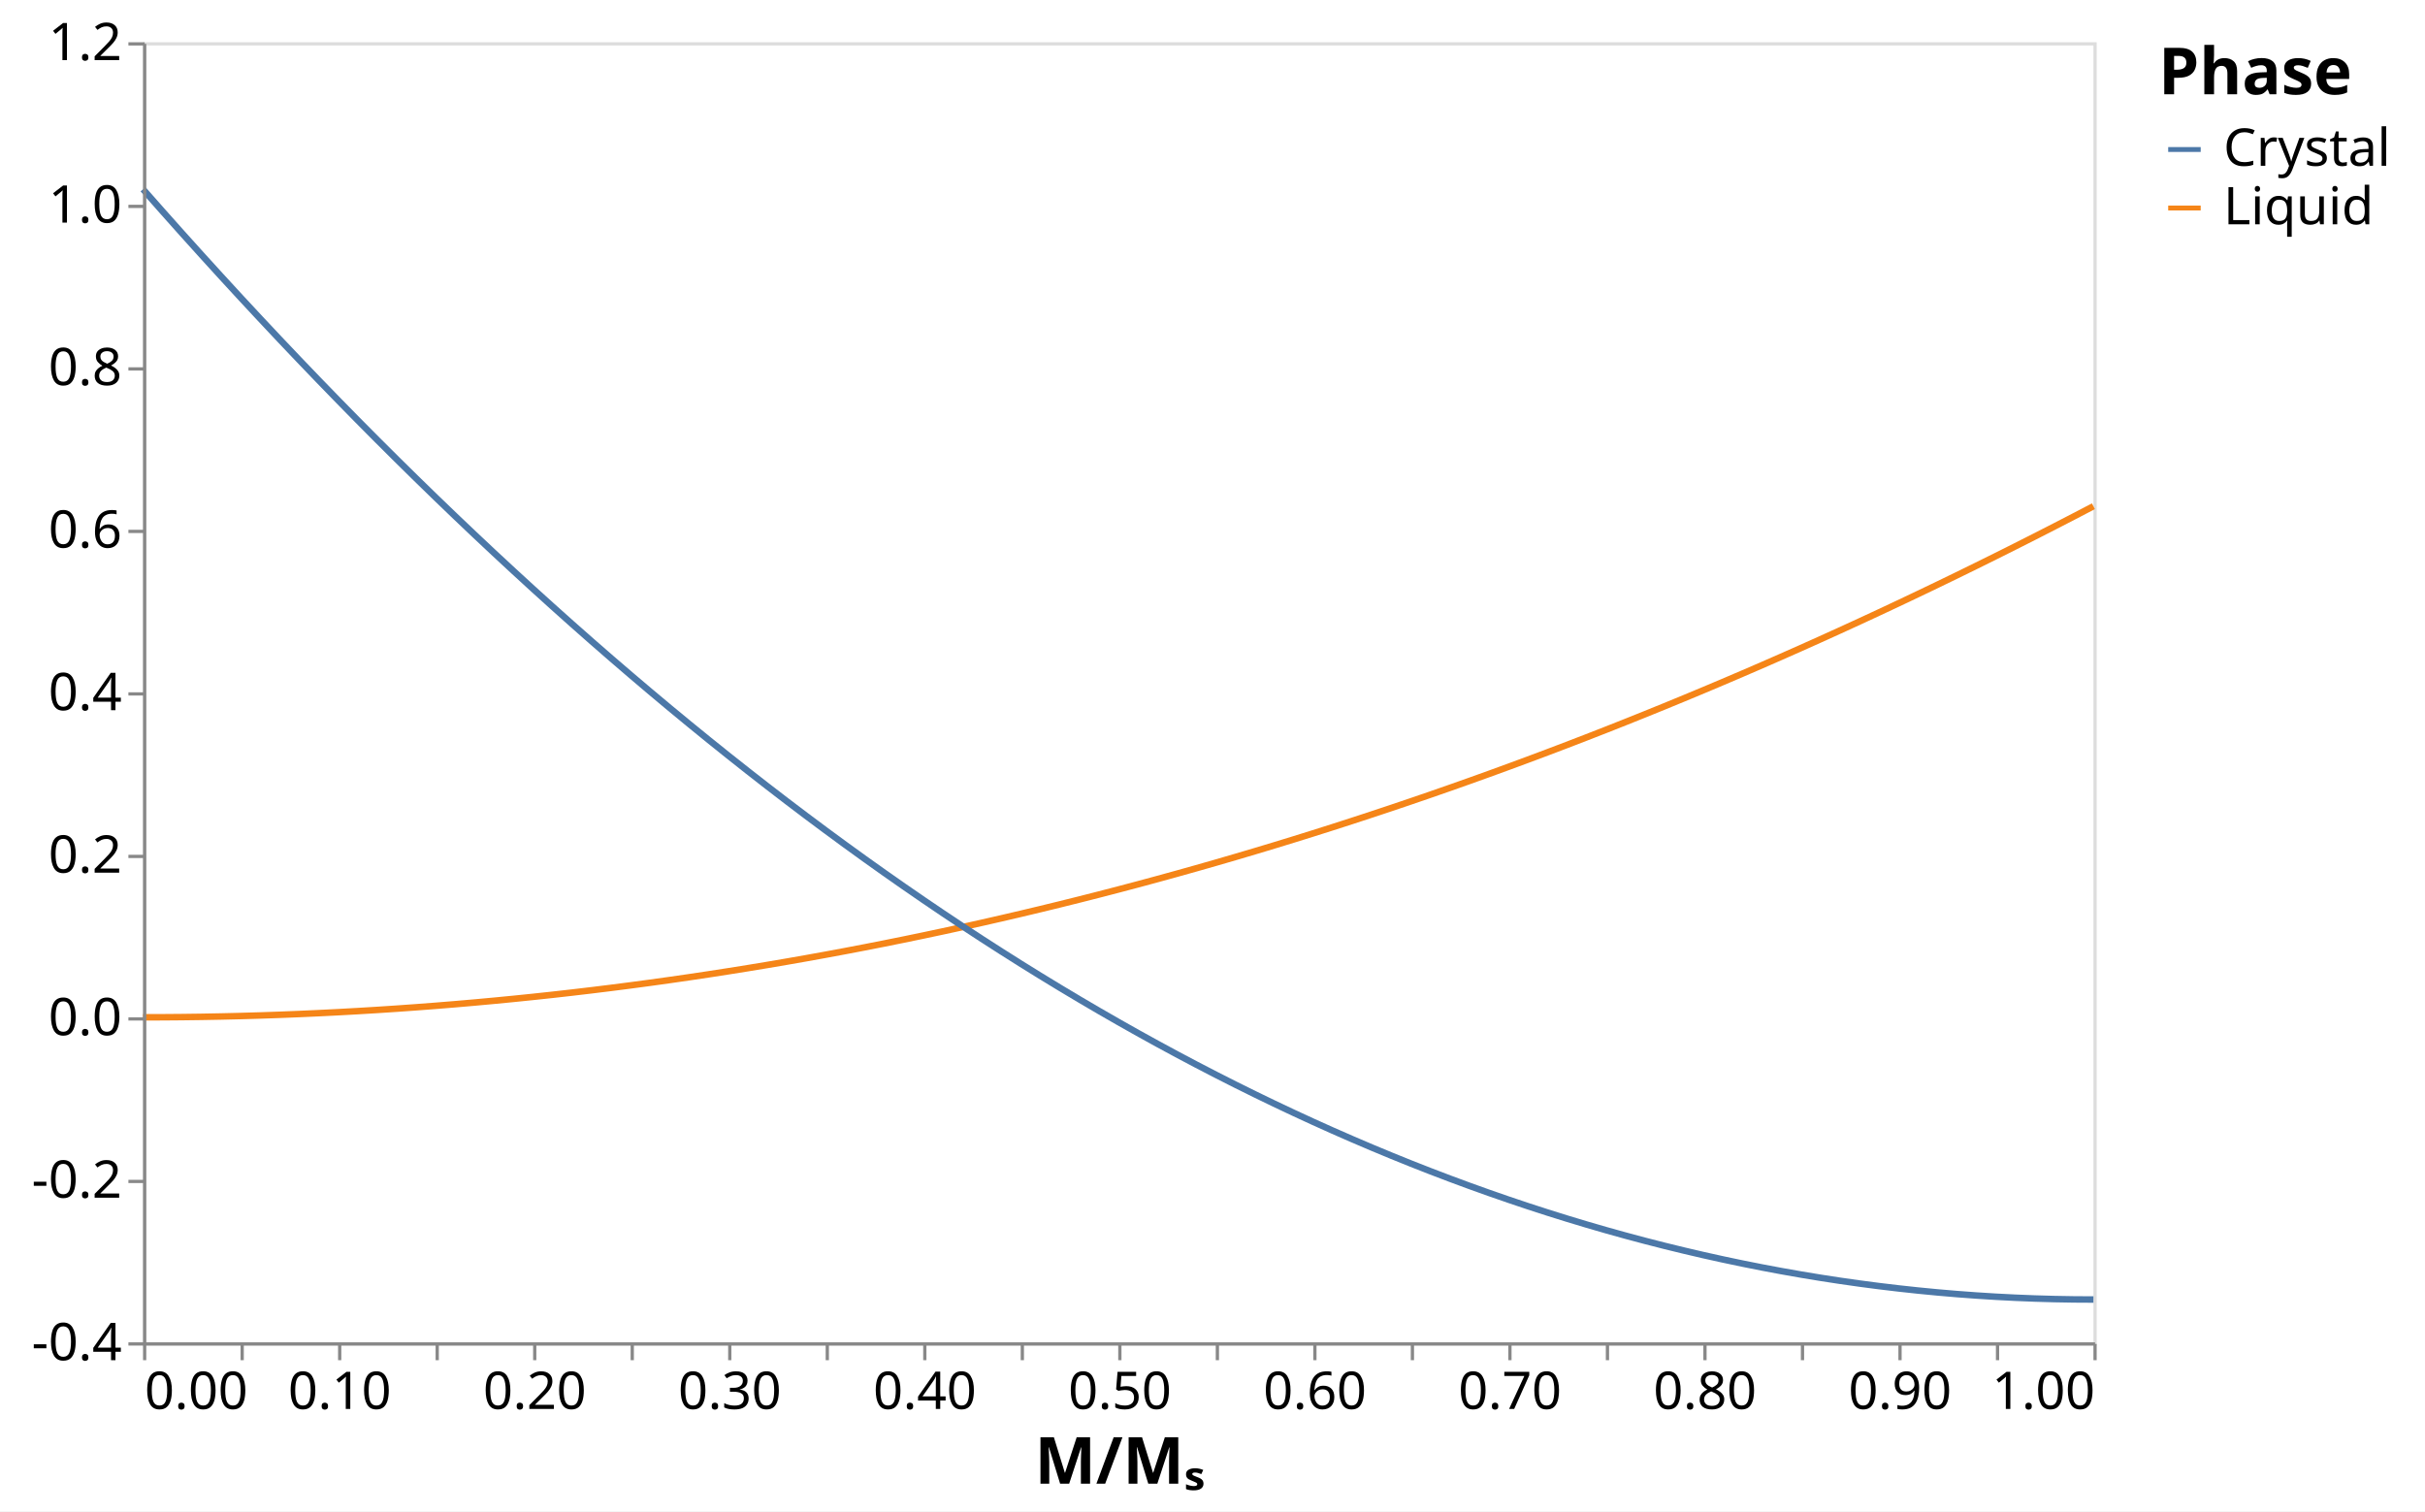
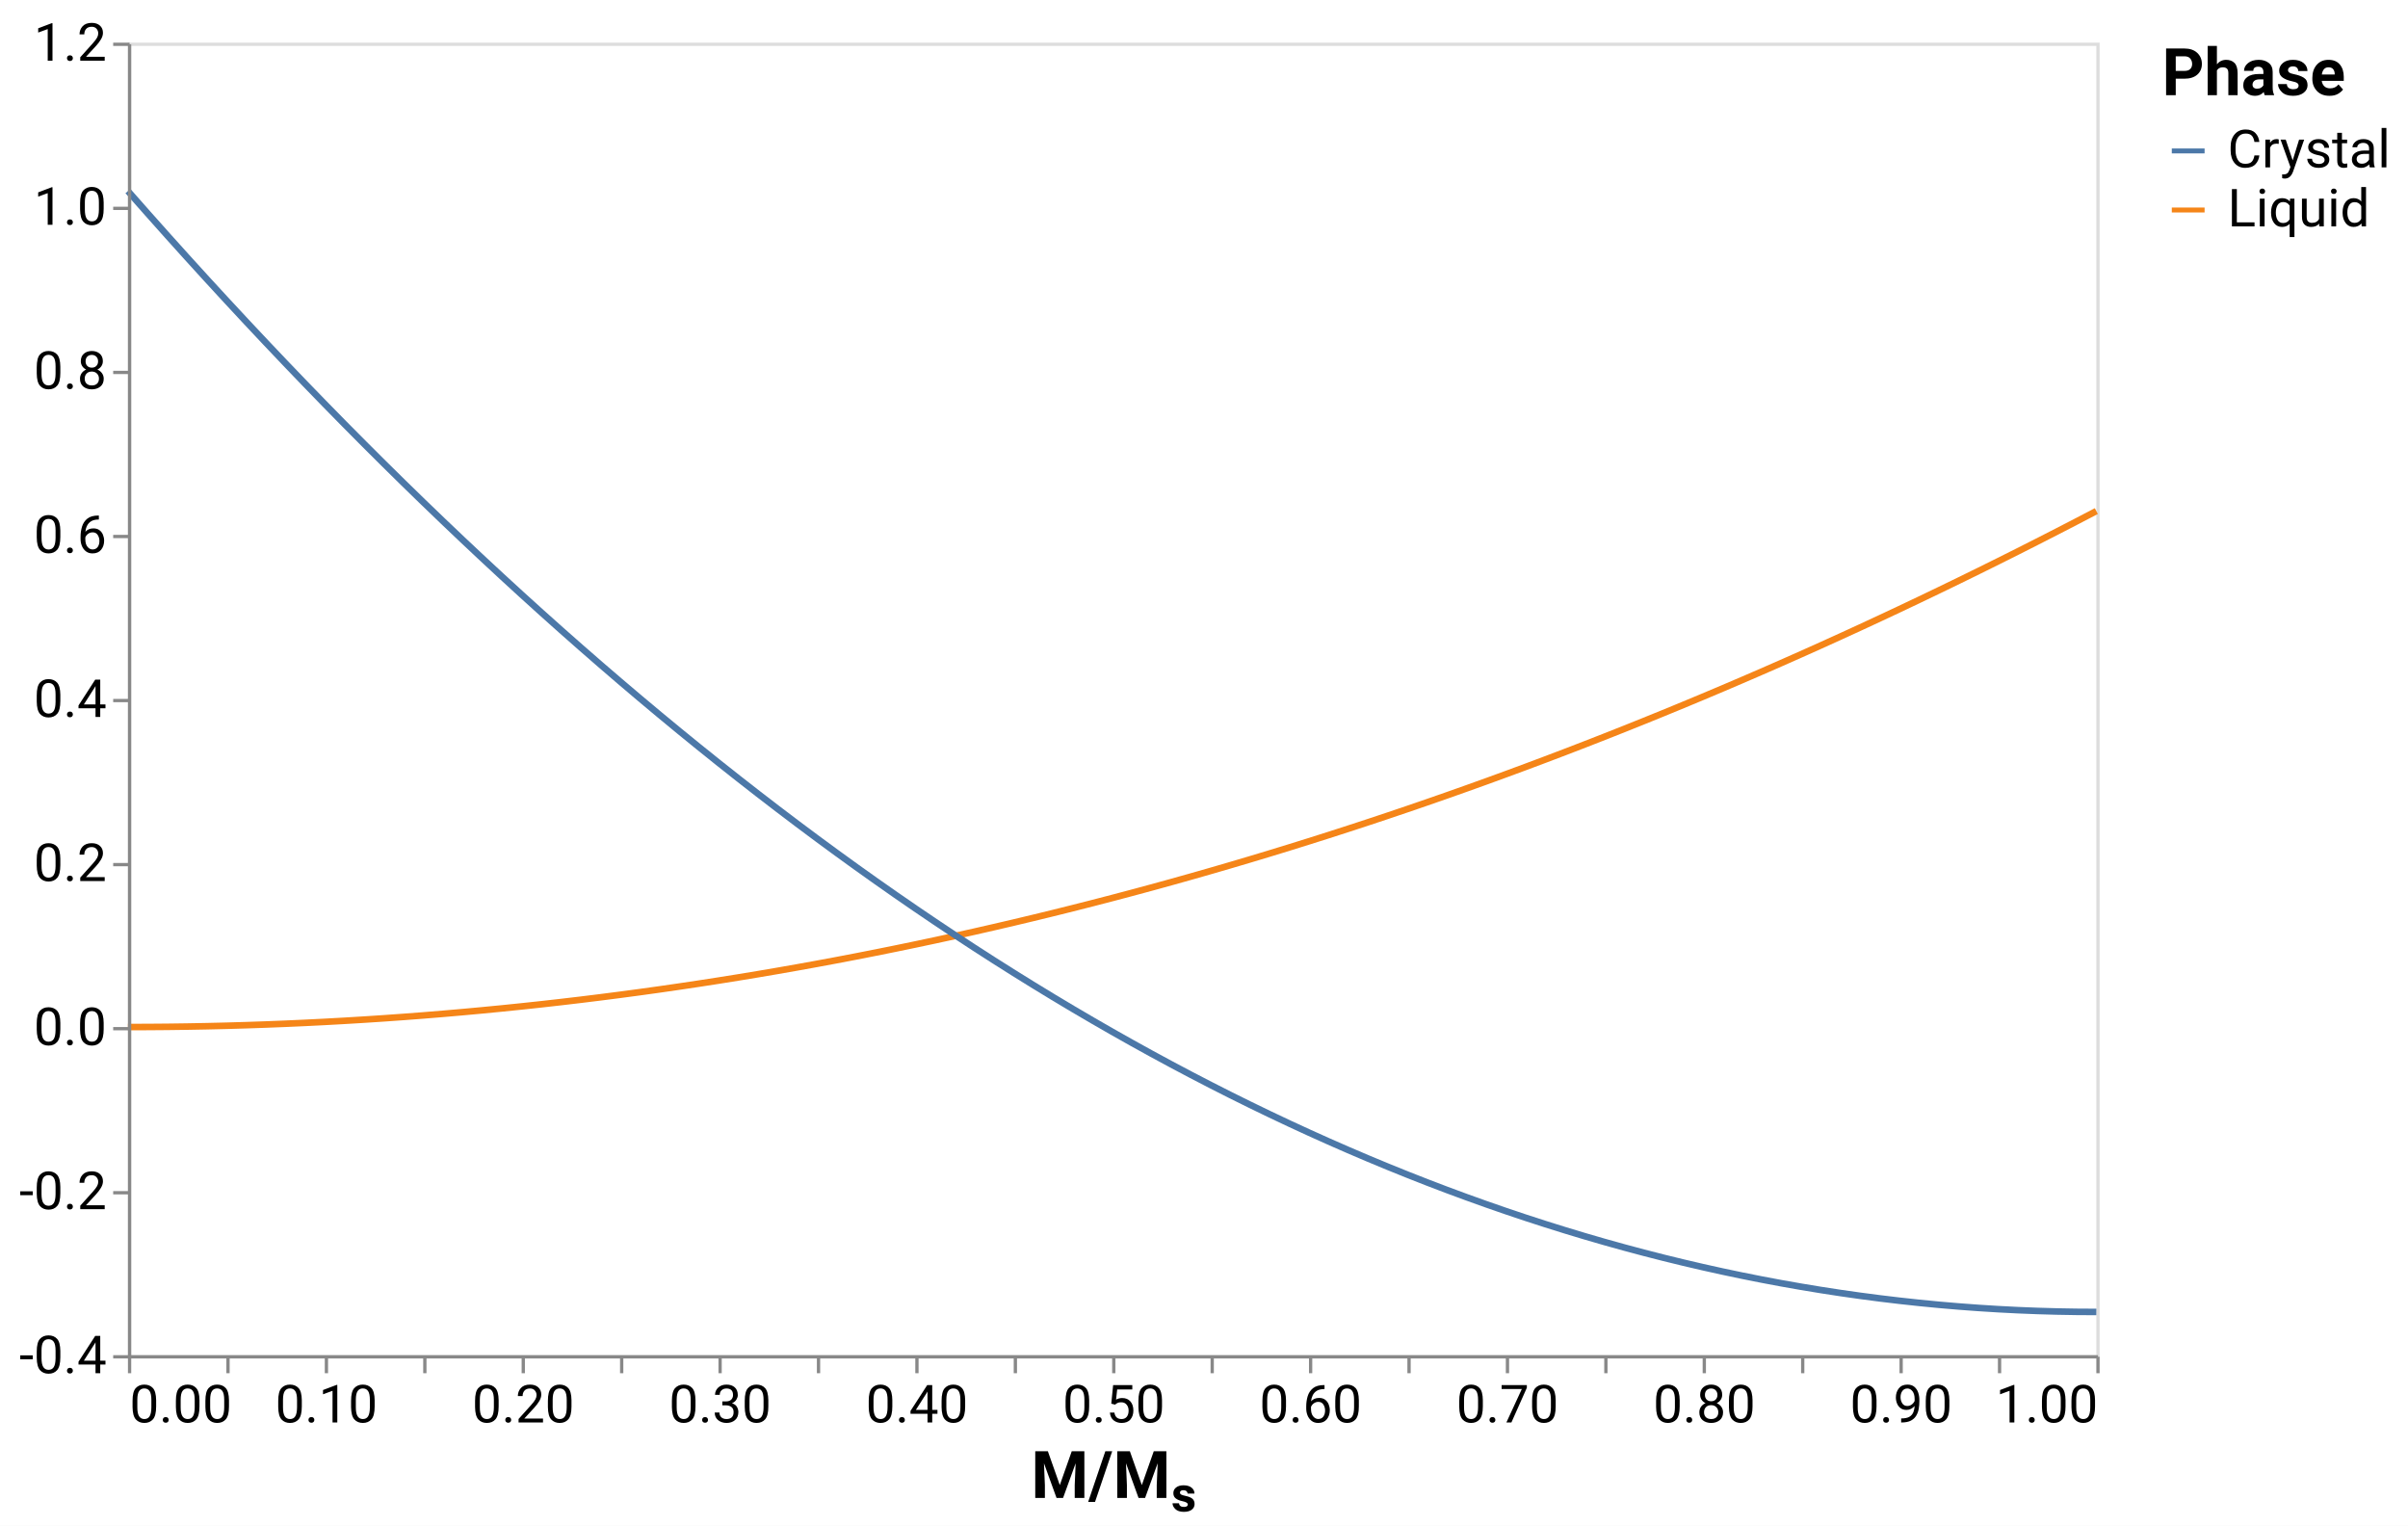
- <svg xmlns="http://www.w3.org/2000/svg" class="marks" width="746" height="465" viewBox="0 0 746 465" version="1.1">
-   <rect width="746" height="465" style="fill: white;" />
-   <g transform="translate(44,13)">
+ <svg xmlns="http://www.w3.org/2000/svg" class="marks" width="734" height="465" viewBox="0 0 734 465" version="1.1">
+   <rect width="734" height="465" style="fill: white;" />
+   <g transform="translate(39,13)">
    <g class="mark-group role-frame root">
      <g transform="translate(0,0)">
        <path class="background" d="M0.5,0.5h600v400h-600Z" style="fill: none; stroke: #ddd;" />
        <g>
          <g class="mark-group role-scope pathgroup">
            <g transform="translate(0,0)">
              <path class="background" d="M0,0h600v400h-600Z" style="fill: none;" />
              <g>
                <g class="mark-line role-mark marks">
                  <path d="M600,142.759L594,145.889L588,148.986L582,152.052L576,155.087L570,158.09L564,161.062L558,164.003L552,166.912L546,169.789L540,172.635L534,175.45L528,178.233L522,180.985L516,183.705L510,186.394L504,189.051L498,191.677L492,194.271L486,196.834L480,199.366L474,201.866L468,204.335L462,206.772L456,209.178L450,211.552L444,213.895L438,216.207L432,218.486L426,220.735L420,222.952L414,225.138L408,227.292L402,229.415L396,231.506L390,233.566L384,235.594L378,237.591L372,239.557L366,241.491L360,243.393L354,245.265L348,247.104L342,248.913L336,250.689L330,252.435L324,254.149L318,255.831L312,257.482L306,259.102L300,260.69L294,262.247L288,263.772L282,265.266L276,266.728L270,268.159L264,269.558L258,270.926L252,272.263L246,273.568L240,274.842L234,276.084L228,277.294L222,278.474L216,279.622L210,280.738L204,281.823L198,282.877L192,283.899L186,284.889L180,285.848L174,286.776L168,287.672L162,288.537L156,289.371L150,290.172L144,290.943L138,291.682L132,292.39L126,293.066L120,293.71L114,294.324L108,294.905L102,295.456L96,295.975L90,296.462L84,296.918L78,297.343L72,297.736L66,298.097L60,298.428L54,298.726L48,298.994L42,299.23L36,299.434L30,299.607L24,299.748L18,299.858L12,299.937L6,299.984L0,300" style="fill: none; stroke: #f58518; stroke-width: 2;" />
                </g>
              </g>
              <path class="foreground" d="" style="display: none; fill: none;" />
            </g>
            <g transform="translate(0,0)">
              <path class="background" d="M0,0h600v400h-600Z" style="fill: none;" />
              <g>
                <g class="mark-line role-mark marks">
                  <path d="M600,386.83L594,386.796L588,386.693L582,386.523L576,386.283L570,385.976L564,385.6L558,385.156L552,384.644L546,384.063L540,383.414L534,382.697L528,381.911L522,381.057L516,380.135L510,379.144L504,378.085L498,376.958L492,375.762L486,374.498L480,373.166L474,371.765L468,370.297L462,368.759L456,367.154L450,365.48L444,363.738L438,361.927L432,360.049L426,358.102L420,356.086L414,354.002L408,351.85L402,349.63L396,347.341L390,344.984L384,342.559L378,340.065L372,337.503L366,334.873L360,332.174L354,329.407L348,326.572L342,323.668L336,320.697L330,317.656L324,314.548L318,311.371L312,308.126L306,304.812L300,301.43L294,297.98L288,294.462L282,290.875L276,287.22L270,283.496L264,279.705L258,275.845L252,271.916L246,267.92L240,263.855L234,259.721L228,255.519L222,251.25L216,246.911L210,242.505L204,238.03L198,233.486L192,228.875L186,224.195L180,219.447L174,214.63L168,209.745L162,204.792L156,199.771L150,194.681L144,189.523L138,184.296L132,179.001L126,173.638L120,168.207L114,162.707L108,157.139L102,151.503L96,145.798L90,140.025L84,134.184L78,128.274L72,122.296L66,116.25L60,110.135L54,103.952L48,97.701L42,91.381L36,84.993L30,78.537L24,72.013L18,65.42L12,58.759L6,52.029L0,45.231" style="fill: none; stroke: #4c78a8; stroke-width: 2;" />
                </g>
              </g>
              <path class="foreground" d="" style="display: none; fill: none;" />
            </g>
          </g>
          <g class="mark-group role-legend">
            <g transform="translate(620,0)">
-               <path class="background" d="M0,0h77v59h-77Z" style="pointer-events: none; fill: none;" />
+               <path class="background" d="M0,0h70v59h-70Z" style="pointer-events: none; fill: none;" />
              <g>
                <g class="mark-group role-legend-entry">
                  <g transform="translate(0,25)">
                    <path class="background" d="M0,0h0v0h0Z" style="pointer-events: none; fill: none;" />
                    <g>
                      <g class="mark-group role-scope">
                        <g transform="translate(0,0)">
-                           <path class="background" d="M0,0h76.067v16h-76.067Z" style="pointer-events: none; fill: none; opacity: 1;" />
+                           <path class="background" d="M0,0h69.617v16h-69.617Z" style="pointer-events: none; fill: none; opacity: 1;" />
                          <g>
                            <g class="mark-symbol role-legend-symbol" style="pointer-events: none;">
                              <path transform="translate(8,8)" d="M-5,0L5,0" style="fill: none; stroke: #4c78a8; stroke-width: 1.5; opacity: 1;" />
                            </g>
                            <g class="mark-text role-legend-label" style="pointer-events: none;">
-                               <text text-anchor="start" transform="translate(20,13)" style="font-family: sans-serif; font-size: 16px; fill: #000; opacity: 1;">Crystal</text>
+                               <text text-anchor="start" transform="translate(20,13)" style="font-family: Roboto; font-size: 16px; fill: #000; opacity: 1;">Crystal</text>
                            </g>
                          </g>
                          <path class="foreground" d="" style="pointer-events: none; display: none; fill: none;" />
                        </g>
                        <g transform="translate(0,18)">
-                           <path class="background" d="M0,0h76.067v16h-76.067Z" style="pointer-events: none; fill: none; opacity: 1;" />
+                           <path class="background" d="M0,0h69.617v16h-69.617Z" style="pointer-events: none; fill: none; opacity: 1;" />
                          <g>
                            <g class="mark-symbol role-legend-symbol" style="pointer-events: none;">
                              <path transform="translate(8,8)" d="M-5,0L5,0" style="fill: none; stroke: #f58518; stroke-width: 1.5; opacity: 1;" />
                            </g>
                            <g class="mark-text role-legend-label" style="pointer-events: none;">
-                               <text text-anchor="start" transform="translate(20,13)" style="font-family: sans-serif; font-size: 16px; fill: #000; opacity: 1;">Liquid</text>
+                               <text text-anchor="start" transform="translate(20,13)" style="font-family: Roboto; font-size: 16px; fill: #000; opacity: 1;">Liquid</text>
                            </g>
                          </g>
                          <path class="foreground" d="" style="pointer-events: none; display: none; fill: none;" />
                        </g>
                      </g>
                    </g>
                    <path class="foreground" d="" style="pointer-events: none; display: none; fill: none;" />
                  </g>
                </g>
                <g class="mark-text role-legend-title" style="pointer-events: none;">
-                   <text text-anchor="start" transform="translate(0,16)" style="font-family: sans-serif; font-size: 20px; font-weight: bold; fill: #000; opacity: 1;">Phase</text>
+                   <text text-anchor="start" transform="translate(0,16)" style="font-family: Roboto; font-size: 20px; font-weight: bold; fill: #000; opacity: 1;">Phase</text>
                </g>
              </g>
              <path class="foreground" d="" style="pointer-events: none; display: none; fill: none;" />
            </g>
          </g>
          <g class="mark-group role-axis">
            <g transform="translate(0.5,400.5)">
              <path class="background" d="M0,0h0v0h0Z" style="pointer-events: none; fill: none;" />
              <g>
                <g class="mark-rule role-axis-tick" style="pointer-events: none;">
                  <line transform="translate(0,0)" x2="0" y2="5" style="fill: none; stroke: #888; stroke-width: 1; opacity: 1;" />
                  <line transform="translate(30,0)" x2="0" y2="5" style="fill: none; stroke: #888; stroke-width: 1; opacity: 1;" />
                  <line transform="translate(60,0)" x2="0" y2="5" style="fill: none; stroke: #888; stroke-width: 1; opacity: 1;" />
                  <line transform="translate(90,0)" x2="0" y2="5" style="fill: none; stroke: #888; stroke-width: 1; opacity: 1;" />
                  <line transform="translate(120,0)" x2="0" y2="5" style="fill: none; stroke: #888; stroke-width: 1; opacity: 1;" />
                  <line transform="translate(150,0)" x2="0" y2="5" style="fill: none; stroke: #888; stroke-width: 1; opacity: 1;" />
                  <line transform="translate(180,0)" x2="0" y2="5" style="fill: none; stroke: #888; stroke-width: 1; opacity: 1;" />
                  <line transform="translate(210,0)" x2="0" y2="5" style="fill: none; stroke: #888; stroke-width: 1; opacity: 1;" />
                  <line transform="translate(240,0)" x2="0" y2="5" style="fill: none; stroke: #888; stroke-width: 1; opacity: 1;" />
                  <line transform="translate(270,0)" x2="0" y2="5" style="fill: none; stroke: #888; stroke-width: 1; opacity: 1;" />
                  <line transform="translate(300,0)" x2="0" y2="5" style="fill: none; stroke: #888; stroke-width: 1; opacity: 1;" />
                  <line transform="translate(330,0)" x2="0" y2="5" style="fill: none; stroke: #888; stroke-width: 1; opacity: 1;" />
                  <line transform="translate(360,0)" x2="0" y2="5" style="fill: none; stroke: #888; stroke-width: 1; opacity: 1;" />
                  <line transform="translate(390,0)" x2="0" y2="5" style="fill: none; stroke: #888; stroke-width: 1; opacity: 1;" />
                  <line transform="translate(420,0)" x2="0" y2="5" style="fill: none; stroke: #888; stroke-width: 1; opacity: 1;" />
                  <line transform="translate(450,0)" x2="0" y2="5" style="fill: none; stroke: #888; stroke-width: 1; opacity: 1;" />
                  <line transform="translate(480,0)" x2="0" y2="5" style="fill: none; stroke: #888; stroke-width: 1; opacity: 1;" />
                  <line transform="translate(510,0)" x2="0" y2="5" style="fill: none; stroke: #888; stroke-width: 1; opacity: 1;" />
                  <line transform="translate(540,0)" x2="0" y2="5" style="fill: none; stroke: #888; stroke-width: 1; opacity: 1;" />
                  <line transform="translate(570,0)" x2="0" y2="5" style="fill: none; stroke: #888; stroke-width: 1; opacity: 1;" />
                  <line transform="translate(600,0)" x2="0" y2="5" style="fill: none; stroke: #888; stroke-width: 1; opacity: 1;" />
                </g>
                <g class="mark-text role-axis-label" style="pointer-events: none;">
-                   <text text-anchor="start" transform="translate(0,20)" style="font-family: sans-serif; font-size: 16px; fill: #000; opacity: 1;">0.00</text>
-                   <text text-anchor="middle" transform="translate(30,20)" style="font-family: sans-serif; font-size: 16px; fill: #000; opacity: 0;">0.05</text>
-                   <text text-anchor="middle" transform="translate(60,20)" style="font-family: sans-serif; font-size: 16px; fill: #000; opacity: 1;">0.10</text>
-                   <text text-anchor="middle" transform="translate(90,20)" style="font-family: sans-serif; font-size: 16px; fill: #000; opacity: 0;">0.15</text>
-                   <text text-anchor="middle" transform="translate(120,20)" style="font-family: sans-serif; font-size: 16px; fill: #000; opacity: 1;">0.20</text>
-                   <text text-anchor="middle" transform="translate(150,20)" style="font-family: sans-serif; font-size: 16px; fill: #000; opacity: 0;">0.25</text>
-                   <text text-anchor="middle" transform="translate(180,20)" style="font-family: sans-serif; font-size: 16px; fill: #000; opacity: 1;">0.30</text>
-                   <text text-anchor="middle" transform="translate(210,20)" style="font-family: sans-serif; font-size: 16px; fill: #000; opacity: 0;">0.35</text>
-                   <text text-anchor="middle" transform="translate(240,20)" style="font-family: sans-serif; font-size: 16px; fill: #000; opacity: 1;">0.40</text>
-                   <text text-anchor="middle" transform="translate(270,20)" style="font-family: sans-serif; font-size: 16px; fill: #000; opacity: 0;">0.45</text>
-                   <text text-anchor="middle" transform="translate(300,20)" style="font-family: sans-serif; font-size: 16px; fill: #000; opacity: 1;">0.50</text>
-                   <text text-anchor="middle" transform="translate(330,20)" style="font-family: sans-serif; font-size: 16px; fill: #000; opacity: 0;">0.55</text>
-                   <text text-anchor="middle" transform="translate(360,20)" style="font-family: sans-serif; font-size: 16px; fill: #000; opacity: 1;">0.60</text>
-                   <text text-anchor="middle" transform="translate(390,20)" style="font-family: sans-serif; font-size: 16px; fill: #000; opacity: 0;">0.65</text>
-                   <text text-anchor="middle" transform="translate(420,20)" style="font-family: sans-serif; font-size: 16px; fill: #000; opacity: 1;">0.70</text>
-                   <text text-anchor="middle" transform="translate(450,20)" style="font-family: sans-serif; font-size: 16px; fill: #000; opacity: 0;">0.75</text>
-                   <text text-anchor="middle" transform="translate(480,20)" style="font-family: sans-serif; font-size: 16px; fill: #000; opacity: 1;">0.80</text>
-                   <text text-anchor="middle" transform="translate(510,20)" style="font-family: sans-serif; font-size: 16px; fill: #000; opacity: 0;">0.85</text>
-                   <text text-anchor="middle" transform="translate(540,20)" style="font-family: sans-serif; font-size: 16px; fill: #000; opacity: 1;">0.90</text>
-                   <text text-anchor="middle" transform="translate(570,20)" style="font-family: sans-serif; font-size: 16px; fill: #000; opacity: 0;">0.95</text>
-                   <text text-anchor="end" transform="translate(600,20)" style="font-family: sans-serif; font-size: 16px; fill: #000; opacity: 1;">1.00</text>
+                   <text text-anchor="start" transform="translate(0,20)" style="font-family: Roboto; font-size: 16px; fill: #000; opacity: 1;">0.00</text>
+                   <text text-anchor="middle" transform="translate(30,20)" style="font-family: Roboto; font-size: 16px; fill: #000; opacity: 0;">0.05</text>
+                   <text text-anchor="middle" transform="translate(60,20)" style="font-family: Roboto; font-size: 16px; fill: #000; opacity: 1;">0.10</text>
+                   <text text-anchor="middle" transform="translate(90,20)" style="font-family: Roboto; font-size: 16px; fill: #000; opacity: 0;">0.15</text>
+                   <text text-anchor="middle" transform="translate(120,20)" style="font-family: Roboto; font-size: 16px; fill: #000; opacity: 1;">0.20</text>
+                   <text text-anchor="middle" transform="translate(150,20)" style="font-family: Roboto; font-size: 16px; fill: #000; opacity: 0;">0.25</text>
+                   <text text-anchor="middle" transform="translate(180,20)" style="font-family: Roboto; font-size: 16px; fill: #000; opacity: 1;">0.30</text>
+                   <text text-anchor="middle" transform="translate(210,20)" style="font-family: Roboto; font-size: 16px; fill: #000; opacity: 0;">0.35</text>
+                   <text text-anchor="middle" transform="translate(240,20)" style="font-family: Roboto; font-size: 16px; fill: #000; opacity: 1;">0.40</text>
+                   <text text-anchor="middle" transform="translate(270,20)" style="font-family: Roboto; font-size: 16px; fill: #000; opacity: 0;">0.45</text>
+                   <text text-anchor="middle" transform="translate(300,20)" style="font-family: Roboto; font-size: 16px; fill: #000; opacity: 1;">0.50</text>
+                   <text text-anchor="middle" transform="translate(330,20)" style="font-family: Roboto; font-size: 16px; fill: #000; opacity: 0;">0.55</text>
+                   <text text-anchor="middle" transform="translate(360,20)" style="font-family: Roboto; font-size: 16px; fill: #000; opacity: 1;">0.60</text>
+                   <text text-anchor="middle" transform="translate(390,20)" style="font-family: Roboto; font-size: 16px; fill: #000; opacity: 0;">0.65</text>
+                   <text text-anchor="middle" transform="translate(420,20)" style="font-family: Roboto; font-size: 16px; fill: #000; opacity: 1;">0.70</text>
+                   <text text-anchor="middle" transform="translate(450,20)" style="font-family: Roboto; font-size: 16px; fill: #000; opacity: 0;">0.75</text>
+                   <text text-anchor="middle" transform="translate(480,20)" style="font-family: Roboto; font-size: 16px; fill: #000; opacity: 1;">0.80</text>
+                   <text text-anchor="middle" transform="translate(510,20)" style="font-family: Roboto; font-size: 16px; fill: #000; opacity: 0;">0.85</text>
+                   <text text-anchor="middle" transform="translate(540,20)" style="font-family: Roboto; font-size: 16px; fill: #000; opacity: 1;">0.90</text>
+                   <text text-anchor="middle" transform="translate(570,20)" style="font-family: Roboto; font-size: 16px; fill: #000; opacity: 0;">0.95</text>
+                   <text text-anchor="end" transform="translate(600,20)" style="font-family: Roboto; font-size: 16px; fill: #000; opacity: 1;">1.00</text>
                </g>
                <g class="mark-rule role-axis-domain" style="pointer-events: none;">
                  <line transform="translate(0,0)" x2="600" y2="0" style="fill: none; stroke: #888; stroke-width: 1; opacity: 1;" />
                </g>
                <g class="mark-text role-axis-title" style="pointer-events: none;">
-                   <text text-anchor="middle" transform="translate(300,43)" style="font-family: sans-serif; font-size: 20px; font-weight: bold; fill: #000; opacity: 1;">M/Mₛ</text>
+                   <text text-anchor="middle" transform="translate(300,43)" style="font-family: Roboto; font-size: 20px; font-weight: bold; fill: #000; opacity: 1;">M/Mₛ</text>
                </g>
              </g>
              <path class="foreground" d="" style="pointer-events: none; display: none; fill: none;" />
            </g>
          </g>
          <g class="mark-group role-axis">
            <g transform="translate(0.5,0.5)">
              <path class="background" d="M0,0h0v0h0Z" style="pointer-events: none; fill: none;" />
              <g>
                <g class="mark-rule role-axis-tick" style="pointer-events: none;">
                  <line transform="translate(0,400)" x2="-5" y2="0" style="fill: none; stroke: #888; stroke-width: 1; opacity: 1;" />
                  <line transform="translate(0,350)" x2="-5" y2="0" style="fill: none; stroke: #888; stroke-width: 1; opacity: 1;" />
                  <line transform="translate(0,300)" x2="-5" y2="0" style="fill: none; stroke: #888; stroke-width: 1; opacity: 1;" />
                  <line transform="translate(0,250)" x2="-5" y2="0" style="fill: none; stroke: #888; stroke-width: 1; opacity: 1;" />
                  <line transform="translate(0,200)" x2="-5" y2="0" style="fill: none; stroke: #888; stroke-width: 1; opacity: 1;" />
                  <line transform="translate(0,150)" x2="-5" y2="0" style="fill: none; stroke: #888; stroke-width: 1; opacity: 1;" />
                  <line transform="translate(0,100)" x2="-5" y2="0" style="fill: none; stroke: #888; stroke-width: 1; opacity: 1;" />
                  <line transform="translate(0,50)" x2="-5" y2="0" style="fill: none; stroke: #888; stroke-width: 1; opacity: 1;" />
                  <line transform="translate(0,0)" x2="-5" y2="0" style="fill: none; stroke: #888; stroke-width: 1; opacity: 1;" />
                </g>
                <g class="mark-text role-axis-label" style="pointer-events: none;">
-                   <text text-anchor="end" transform="translate(-7,405)" style="font-family: sans-serif; font-size: 16px; fill: #000; opacity: 1;">-0.4</text>
-                   <text text-anchor="end" transform="translate(-7,355)" style="font-family: sans-serif; font-size: 16px; fill: #000; opacity: 1;">-0.2</text>
-                   <text text-anchor="end" transform="translate(-7,305)" style="font-family: sans-serif; font-size: 16px; fill: #000; opacity: 1;">0.0</text>
-                   <text text-anchor="end" transform="translate(-7,255)" style="font-family: sans-serif; font-size: 16px; fill: #000; opacity: 1;">0.2</text>
-                   <text text-anchor="end" transform="translate(-7,205)" style="font-family: sans-serif; font-size: 16px; fill: #000; opacity: 1;">0.4</text>
-                   <text text-anchor="end" transform="translate(-7,155)" style="font-family: sans-serif; font-size: 16px; fill: #000; opacity: 1;">0.6</text>
-                   <text text-anchor="end" transform="translate(-7,105)" style="font-family: sans-serif; font-size: 16px; fill: #000; opacity: 1;">0.8</text>
-                   <text text-anchor="end" transform="translate(-7,55)" style="font-family: sans-serif; font-size: 16px; fill: #000; opacity: 1;">1.0</text>
-                   <text text-anchor="end" transform="translate(-7,5)" style="font-family: sans-serif; font-size: 16px; fill: #000; opacity: 1;">1.2</text>
+                   <text text-anchor="end" transform="translate(-7,405)" style="font-family: Roboto; font-size: 16px; fill: #000; opacity: 1;">-0.4</text>
+                   <text text-anchor="end" transform="translate(-7,355)" style="font-family: Roboto; font-size: 16px; fill: #000; opacity: 1;">-0.2</text>
+                   <text text-anchor="end" transform="translate(-7,305)" style="font-family: Roboto; font-size: 16px; fill: #000; opacity: 1;">0.0</text>
+                   <text text-anchor="end" transform="translate(-7,255)" style="font-family: Roboto; font-size: 16px; fill: #000; opacity: 1;">0.2</text>
+                   <text text-anchor="end" transform="translate(-7,205)" style="font-family: Roboto; font-size: 16px; fill: #000; opacity: 1;">0.4</text>
+                   <text text-anchor="end" transform="translate(-7,155)" style="font-family: Roboto; font-size: 16px; fill: #000; opacity: 1;">0.6</text>
+                   <text text-anchor="end" transform="translate(-7,105)" style="font-family: Roboto; font-size: 16px; fill: #000; opacity: 1;">0.8</text>
+                   <text text-anchor="end" transform="translate(-7,55)" style="font-family: Roboto; font-size: 16px; fill: #000; opacity: 1;">1.0</text>
+                   <text text-anchor="end" transform="translate(-7,5)" style="font-family: Roboto; font-size: 16px; fill: #000; opacity: 1;">1.2</text>
                </g>
                <g class="mark-rule role-axis-domain" style="pointer-events: none;">
                  <line transform="translate(0,400)" x2="0" y2="-400" style="fill: none; stroke: #888; stroke-width: 1; opacity: 1;" />
                </g>
              </g>
              <path class="foreground" d="" style="pointer-events: none; display: none; fill: none;" />
            </g>
          </g>
        </g>
        <path class="foreground" d="" style="display: none; fill: none;" />
      </g>
    </g>
  </g>
</svg>
